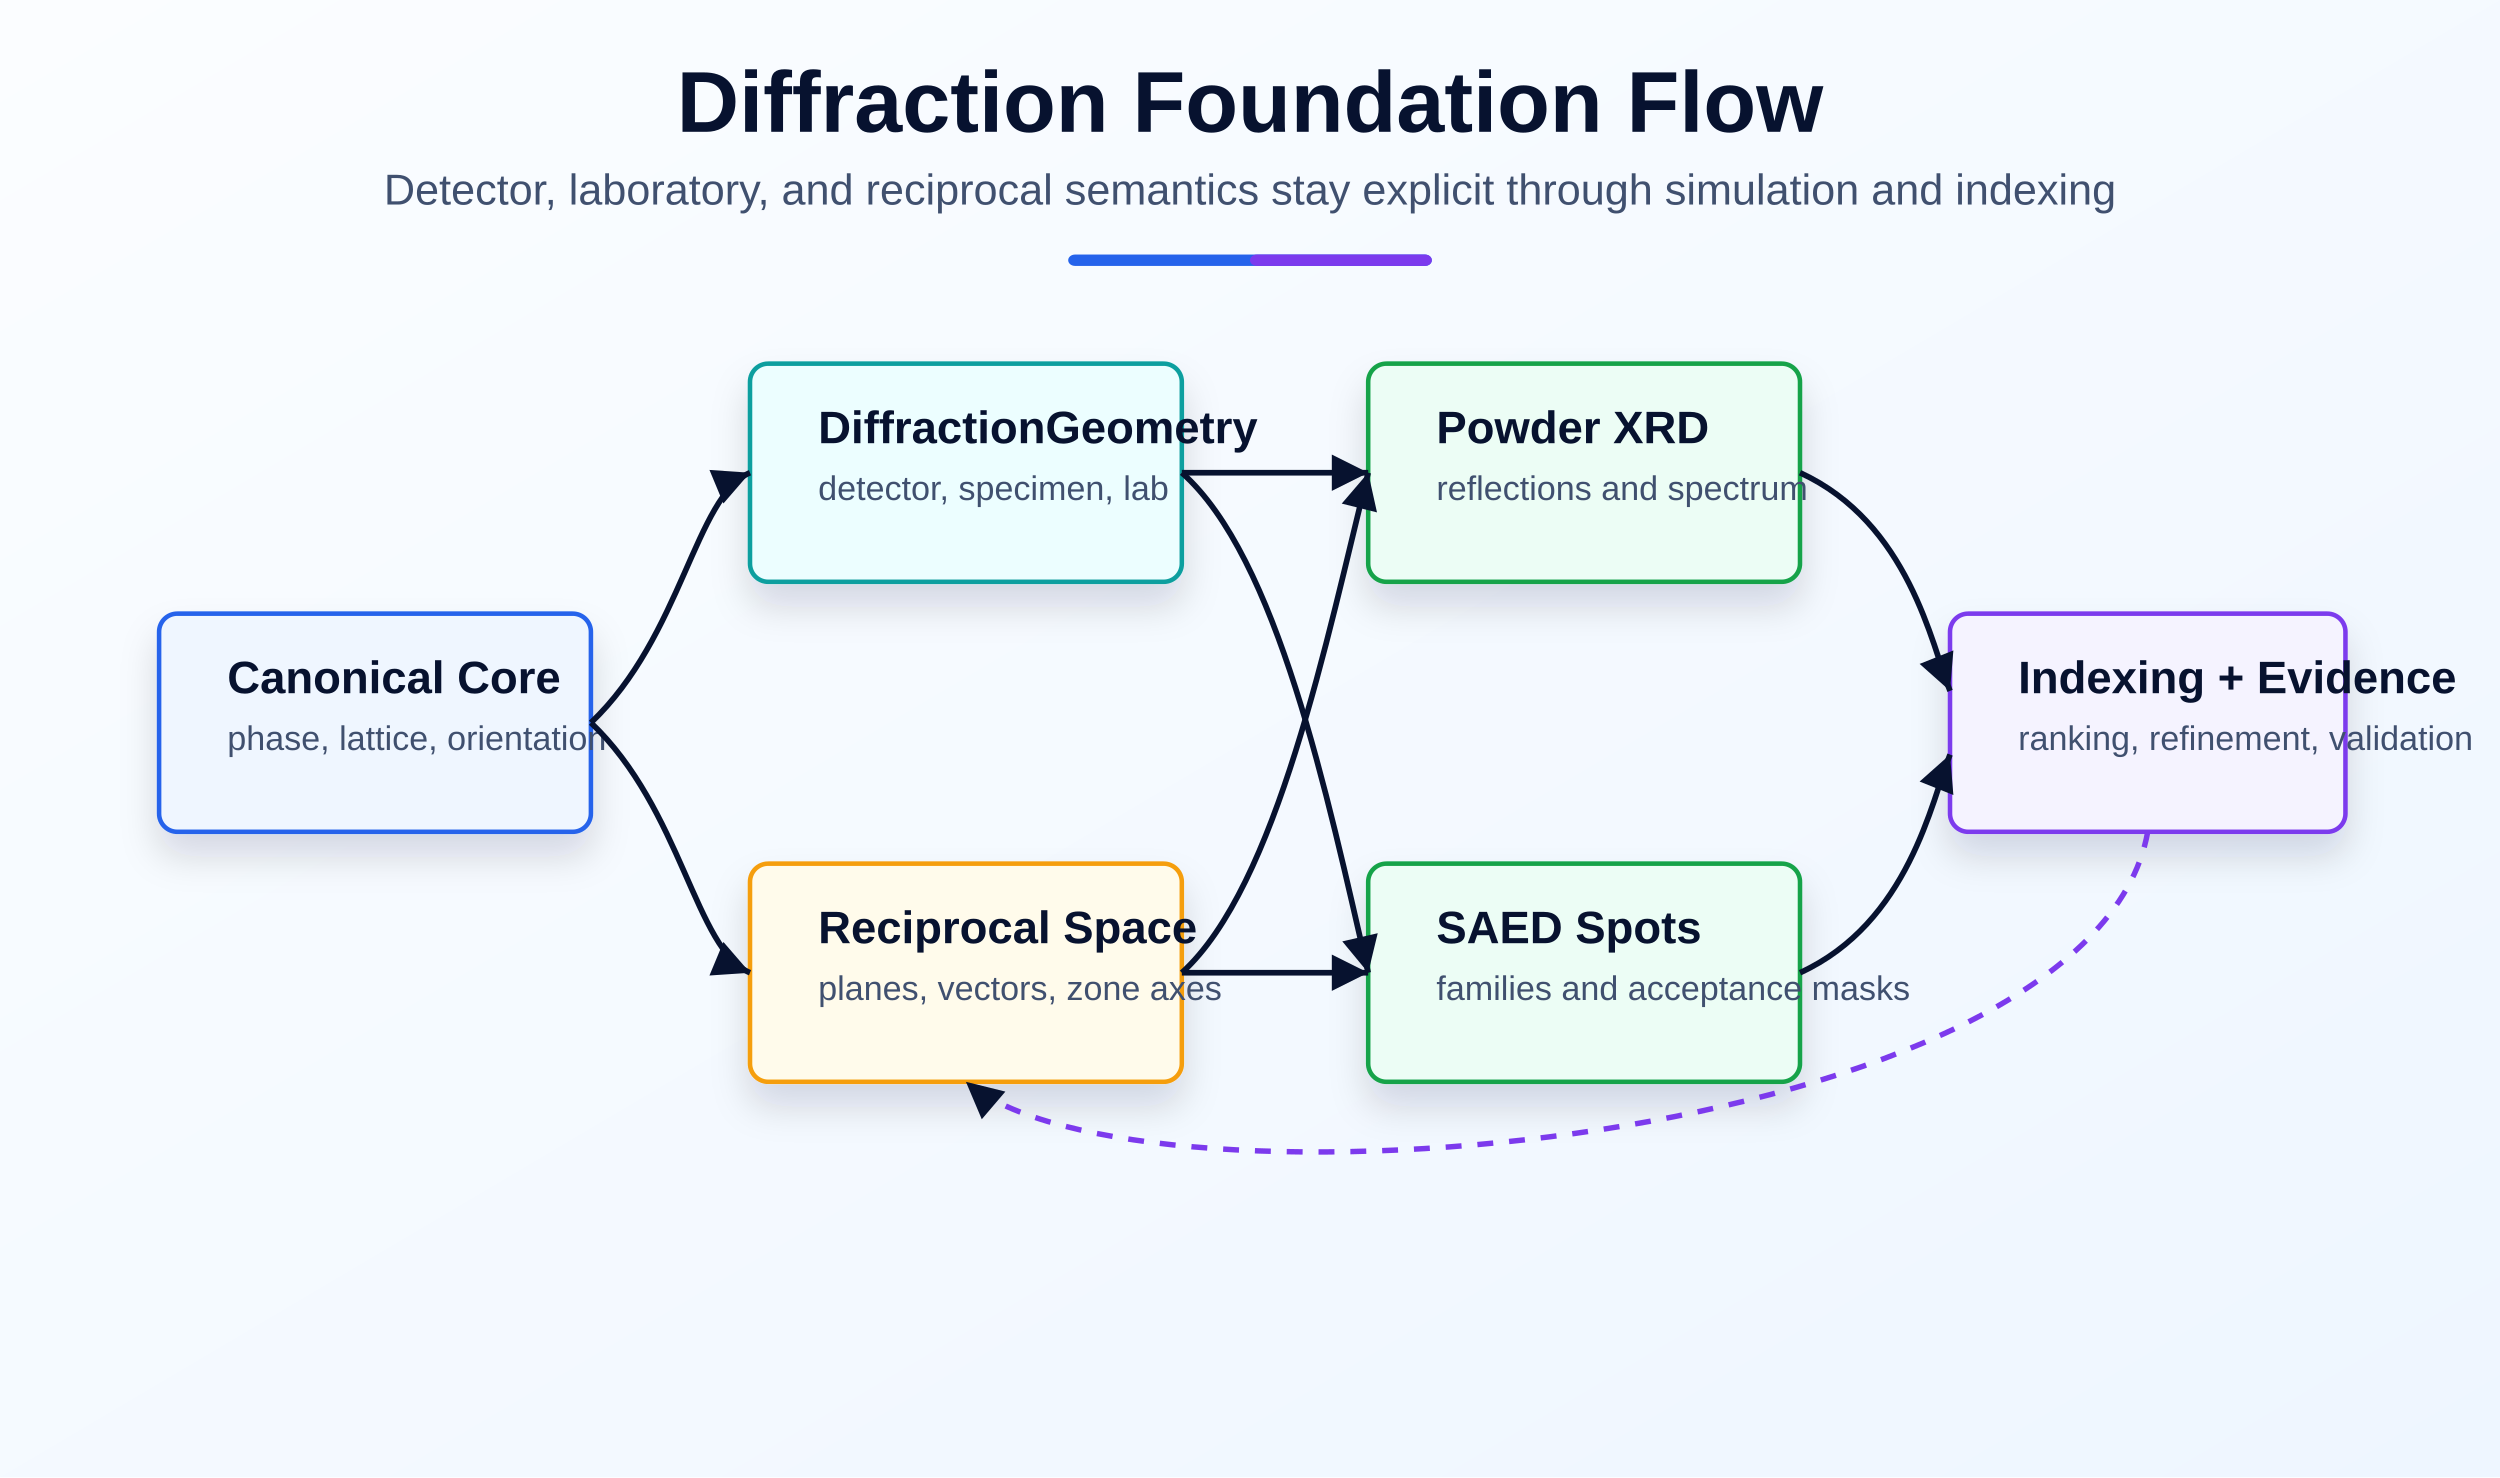
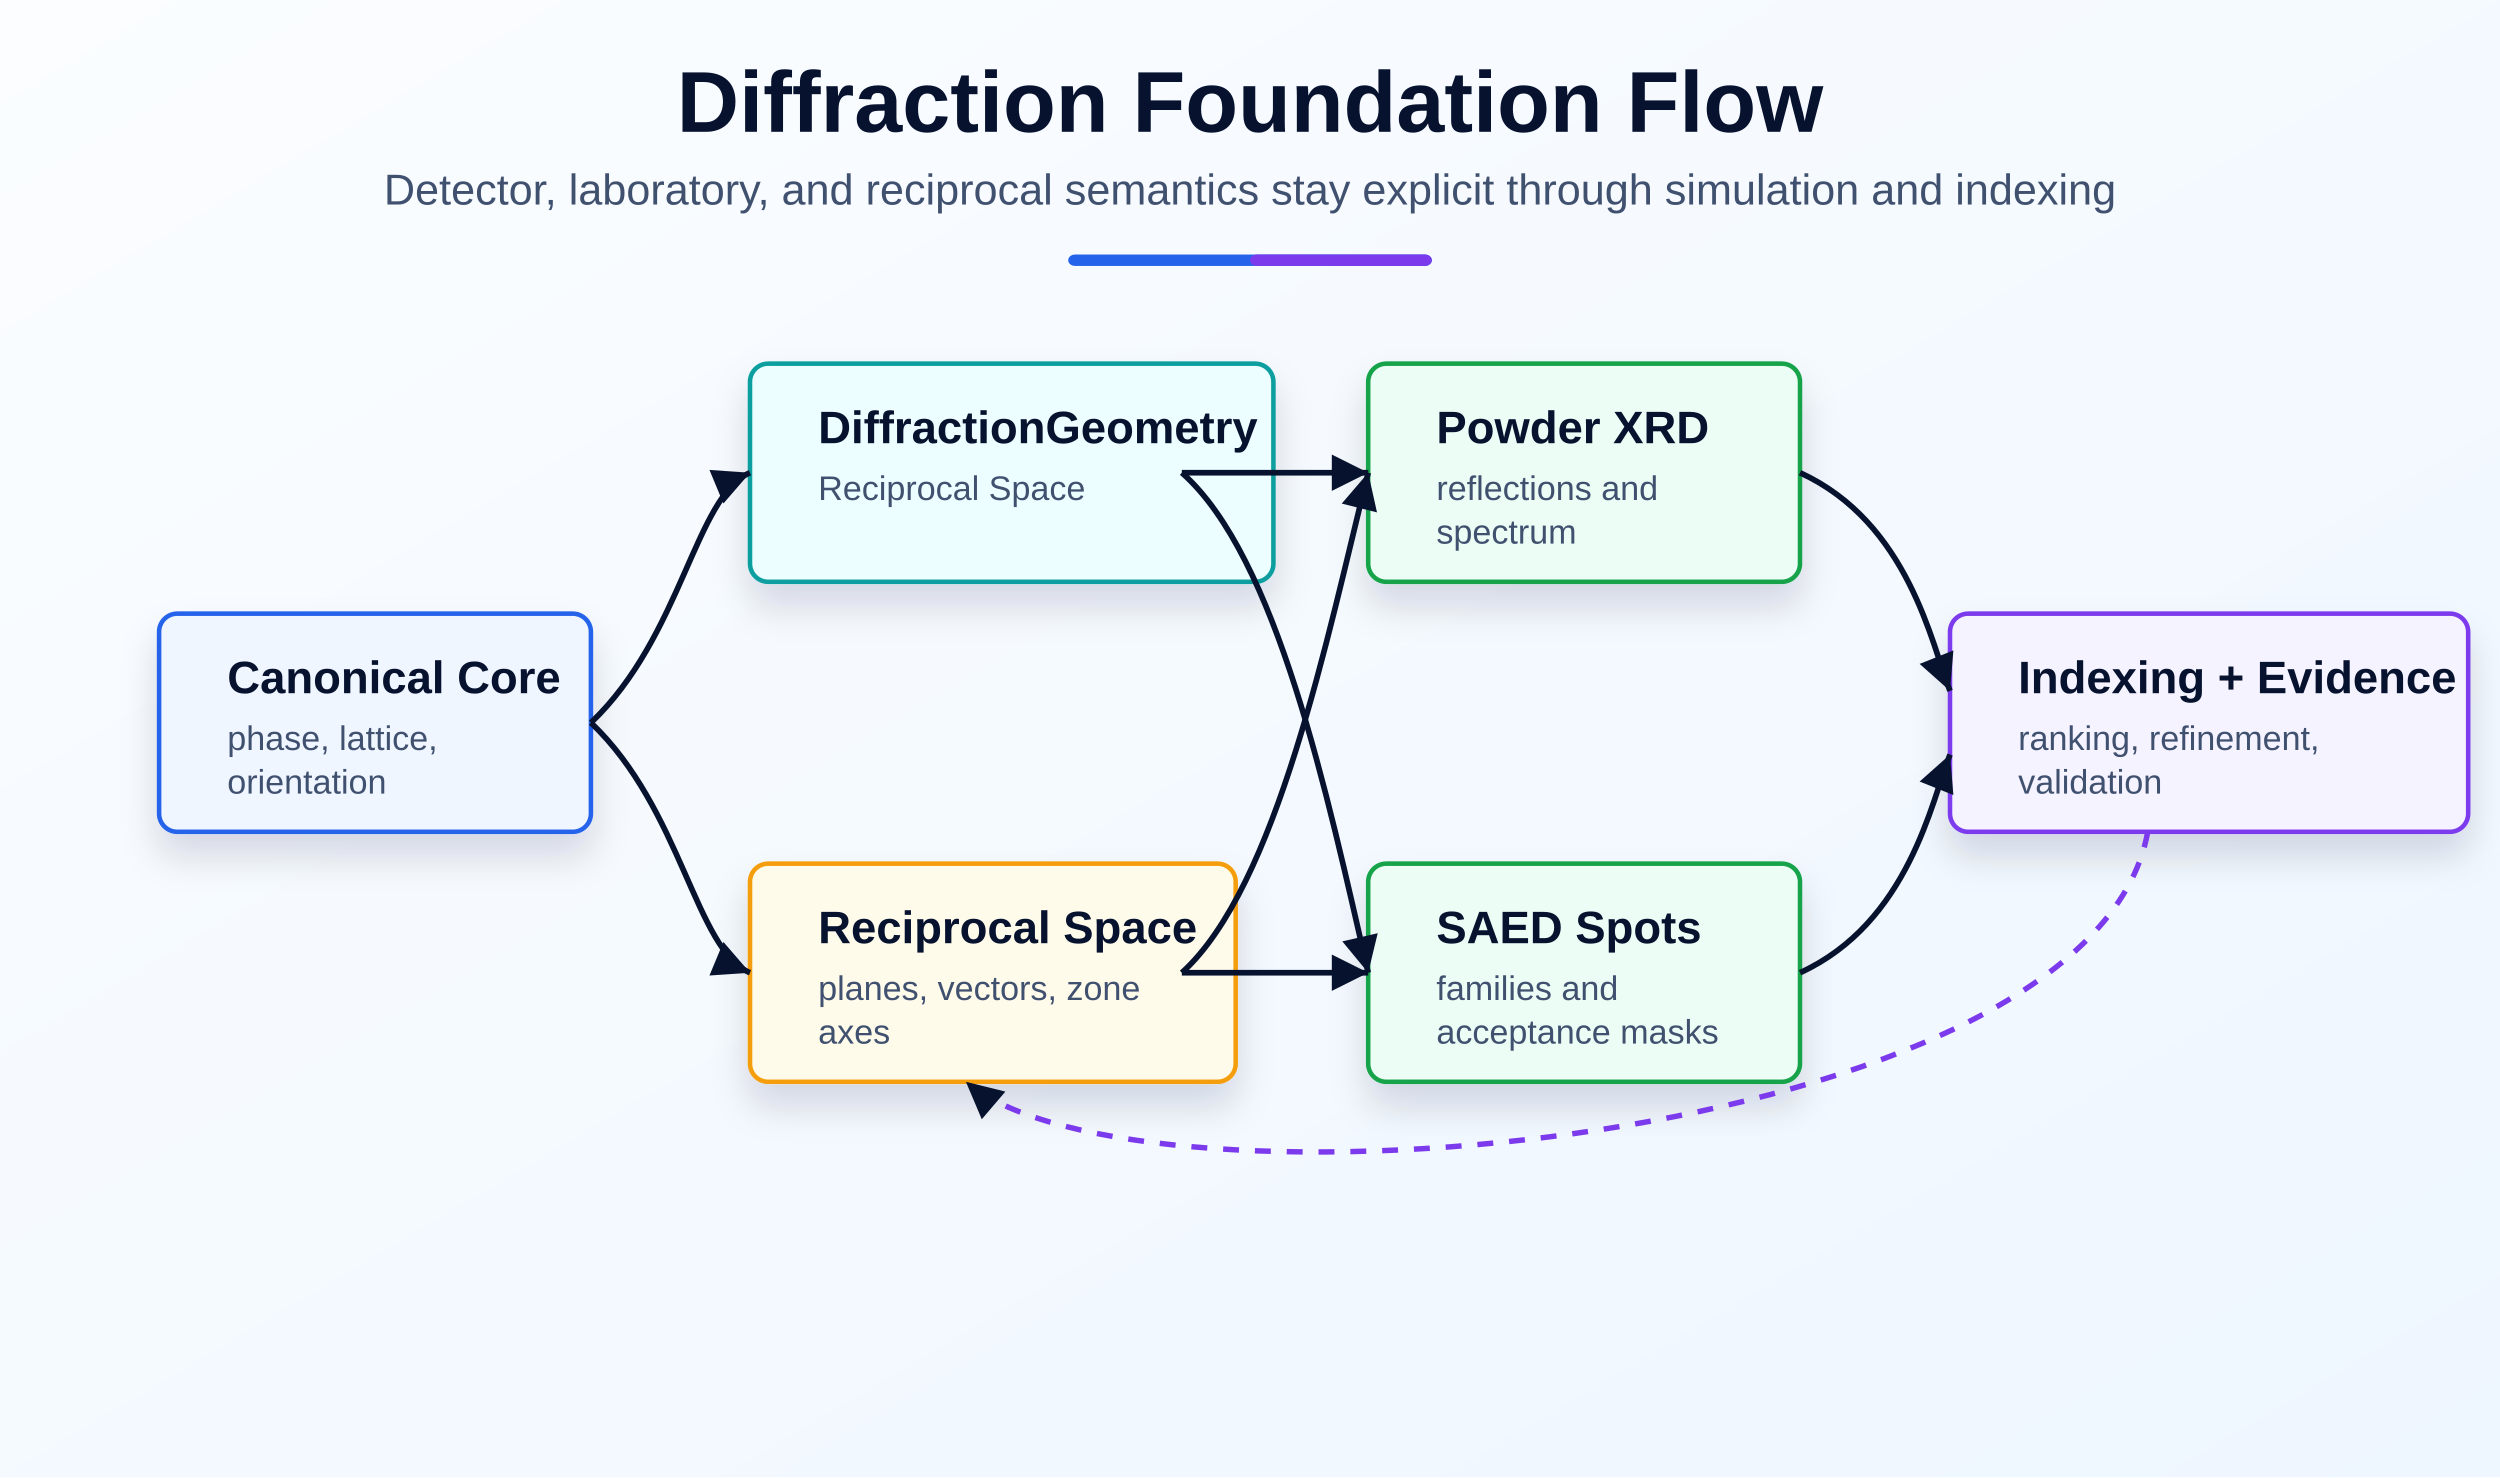
<svg xmlns="http://www.w3.org/2000/svg" width="1100" height="650" viewBox="0 0 1100 650" role="img" aria-labelledby="title desc">
  <defs>
    <linearGradient id="bg" x1="0" x2="1" y1="0" y2="1">
      <stop stop-color="#fbfdff" />
      <stop offset="1" stop-color="#eef6ff" />
    </linearGradient>
    <filter id="shadow" x="-20%" y="-20%" width="140%" height="150%">
      <feDropShadow dx="0" dy="10" stdDeviation="8" flood-color="#07122f" flood-opacity="0.14" />
    </filter>
    <marker markerUnits="userSpaceOnUse" id="arrow" markerWidth="24.00" markerHeight="24.00" refX="20.00" refY="12.00" orient="auto">
      <path d="M4.00,4.00 L20.00,12.00 L4.00,20.00 Z" fill="#07122f" />
    </marker>
    <style>.title{font:700 38px Arial, Helvetica, sans-serif;fill:#07122f}.subtitle{font:19px Arial, Helvetica, sans-serif;fill:#40506f}.label{font:700 20px Arial, Helvetica, sans-serif;fill:#07122f}.body{font:15px Arial, Helvetica, sans-serif;fill:#40506f}.card{rx:8;filter:url(#shadow);stroke-width:2}.arrow{fill:none;stroke:#07122f;stroke-width:2.5;marker-end:url(#arrow)}.dash{fill:none;stroke:#7c3aed;stroke-width:2.4;stroke-dasharray:7 7;marker-end:url(#arrow)}</style>
  </defs>
  <rect width="1100" height="650" fill="url(#bg)" />
  <text x="550" y="58" text-anchor="middle" class="title">Diffraction Foundation Flow</text>
  <text x="550" y="90" text-anchor="middle" class="subtitle">Detector, laboratory, and reciprocal semantics stay explicit through simulation and indexing</text>
  <rect x="470" y="112" width="160" height="5" rx="3" fill="#2563eb" />
  <rect x="550" y="112" width="80" height="5" rx="3" fill="#7c3aed" />
  <rect x="70" y="270" width="190" height="96" class="card" fill="#eff6ff" stroke="#2563eb" />
  <text x="100" y="305" class="label">Canonical Core</text>
-   <text x="100" y="330" class="body">phase, lattice, orientation</text>
-   <rect x="330" y="160" width="190" height="96" class="card" fill="#ecfeff" stroke="#0f9f9f" />
+   <text x="100" y="330" class="body">
+     <tspan x="100" dy="0.0">phase, lattice,</tspan>
+     <tspan x="100" dy="19.2">orientation</tspan>
+   </text>
+   <rect x="330" y="160" width="230.3" height="96" class="card" fill="#ecfeff" stroke="#0f9f9f" />
  <text x="360" y="195" class="label">DiffractionGeometry</text>
-   <text x="360" y="220" class="body">detector, specimen, lab</text>
-   <rect x="330" y="380" width="190" height="96" class="card" fill="#fffbeb" stroke="#f59e0b" />
+   <text x="360" y="220" class="body">Reciprocal Space</text>
+   <rect x="330" y="380" width="213.7" height="96" class="card" fill="#fffbeb" stroke="#f59e0b" />
  <text x="360" y="415" class="label">Reciprocal Space</text>
-   <text x="360" y="440" class="body">planes, vectors, zone axes</text>
+   <text x="360" y="440" class="body">
+     <tspan x="360" dy="0.0">planes, vectors, zone</tspan>
+     <tspan x="360" dy="19.2">axes</tspan>
+   </text>
  <rect x="602" y="160" width="190" height="96" class="card" fill="#ecfdf5" stroke="#16a34a" />
  <text x="632" y="195" class="label">Powder XRD</text>
-   <text x="632" y="220" class="body">reflections and spectrum</text>
+   <text x="632" y="220" class="body">
+     <tspan x="632" dy="0.0">reflections and</tspan>
+     <tspan x="632" dy="19.2">spectrum</tspan>
+   </text>
  <rect x="602" y="380" width="190" height="96" class="card" fill="#ecfdf5" stroke="#16a34a" />
  <text x="632" y="415" class="label">SAED Spots</text>
-   <text x="632" y="440" class="body">families and acceptance masks</text>
-   <rect x="858" y="270" width="174" height="96" class="card" fill="#f5f3ff" stroke="#7c3aed" />
+   <text x="632" y="440" class="body">
+     <tspan x="632" dy="0.0">families and</tspan>
+     <tspan x="632" dy="19.2">acceptance masks</tspan>
+   </text>
+   <rect x="858" y="270" width="228.0" height="96" class="card" fill="#f5f3ff" stroke="#7c3aed" />
  <text x="888" y="305" class="label">Indexing + Evidence</text>
-   <text x="888" y="330" class="body">ranking, refinement, validation</text>
+   <text x="888" y="330" class="body">
+     <tspan x="888" dy="0.0">ranking, refinement,</tspan>
+     <tspan x="888" dy="19.2">validation</tspan>
+   </text>
  <path class="arrow" d="M260 318 C300 280 306 218 330 208" />
  <path class="arrow" d="M260 318 C300 356 306 418 330 428" />
  <path class="arrow" d="M520 208 H602" />
  <path class="arrow" d="M520 428 H602" />
  <path class="arrow" d="M520 208 C562 245 584 350 602 428" />
  <path class="arrow" d="M520 428 C562 390 584 280 602 208" />
  <path class="arrow" d="M792 208 C840 230 850 284 858 304" />
  <path class="arrow" d="M792 428 C840 406 850 352 858 332" />
  <path class="dash" d="M945 366 C920 505 500 540 425 476" />
</svg>
